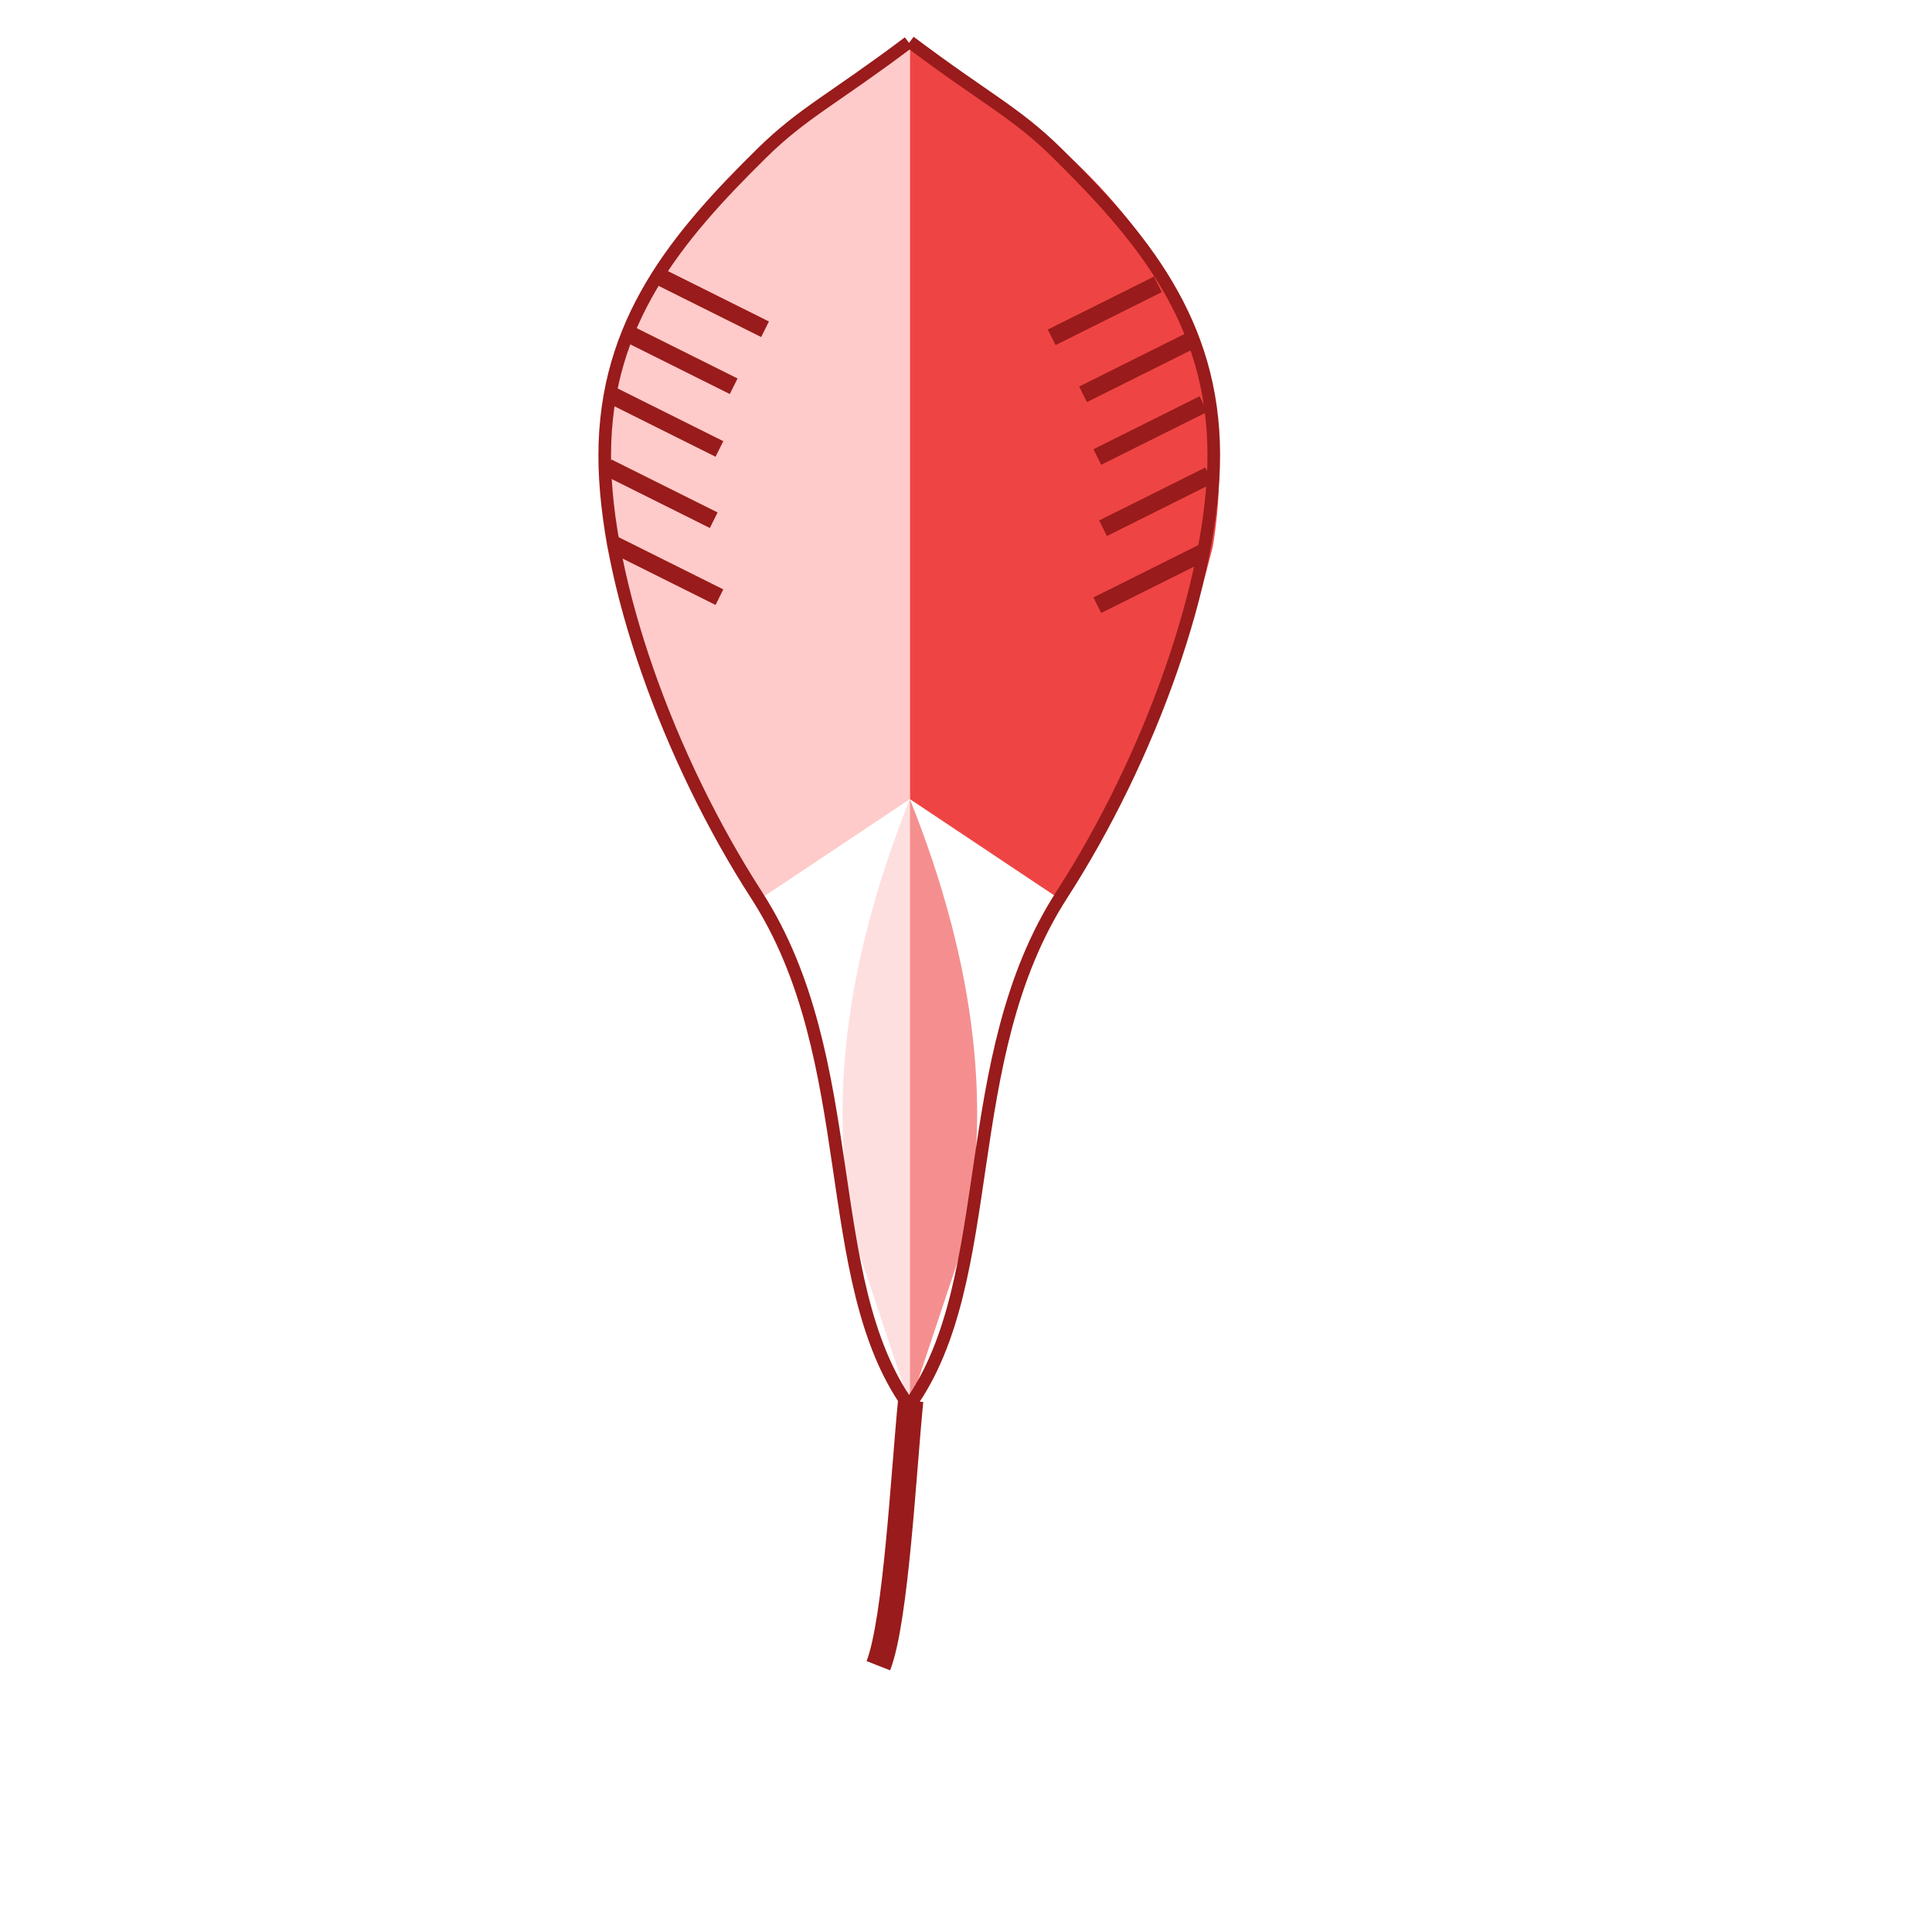
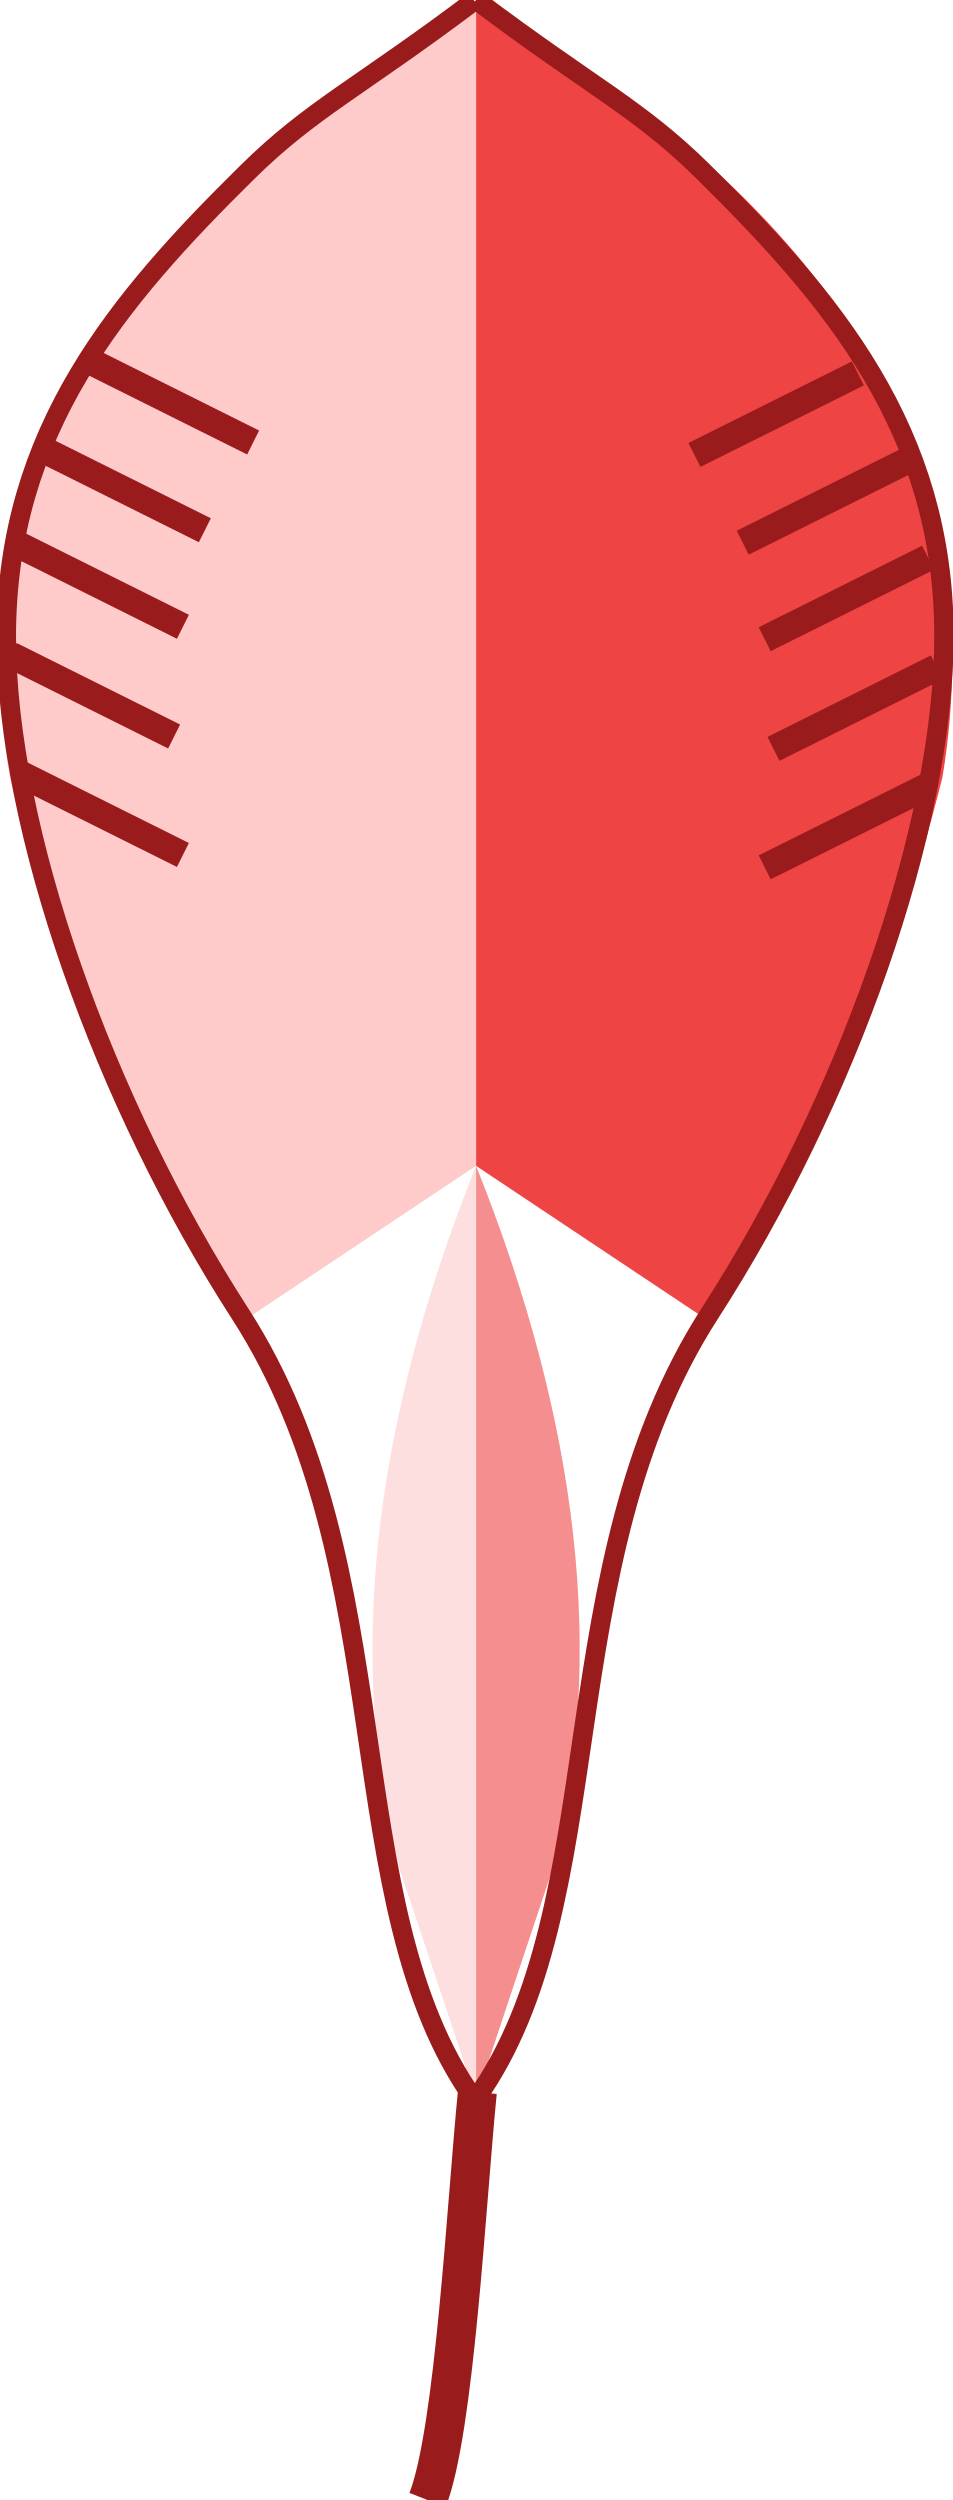
- <svg xmlns="http://www.w3.org/2000/svg" viewBox="0 0 64 64" version="1.1">
+ <svg xmlns="http://www.w3.org/2000/svg" viewBox="0 0 24.374 64" version="1.1">
  <defs />
-   <path d="M 30.14,1.385 Q 41.847,8.075 40.175,18.109 38.502,24.799 35.157,29.816 l -5.017,-3.345 z" fill="#EF4444" style="stroke-width:0.836" />
-   <path d="M 30.14,1.385 Q 18.433,8.075 20.106,18.109 q 1.672,6.69 5.017,11.707 l 5.017,-3.345 z" fill="#FECACA" style="stroke-width:0.836" />
-   <path d="m 30.14,26.471 q 3.345,8.362 1.672,15.052 l -1.672,5.017 z" fill="#EF4444" opacity="0.6" style="stroke-width:0.836" />
-   <path d="m 30.14,26.471 q -3.345,8.362 -1.672,15.052 l 1.672,5.017 z" fill="#FECACA" opacity="0.6" style="stroke-width:0.836" />
-   <path style="fill:none;stroke:#991B1B;stroke-width:0.576;stroke-dasharray:none;stroke-opacity:1" d="m 21.827,9.153 c 3.516,1.754 3.516,1.754 3.516,1.754" />
-   <path style="fill:none;stroke:#991B1B;stroke-width:0.576;stroke-dasharray:none;stroke-opacity:1" d="m 20.788,11.041 c 3.516,1.754 3.516,1.754 3.516,1.754" />
-   <path style="fill:none;stroke:#991B1B;stroke-width:0.576;stroke-dasharray:none;stroke-opacity:1" d="m 20.316,13.118 c 3.516,1.754 3.516,1.754 3.516,1.754" />
-   <path style="fill:none;stroke:#991B1B;stroke-width:0.576;stroke-dasharray:none;stroke-opacity:1" d="m 20.127,15.479 c 3.516,1.754 3.516,1.754 3.516,1.754" />
-   <path style="fill:none;stroke:#991B1B;stroke-width:0.576;stroke-dasharray:none;stroke-opacity:1" d="m 20.316,18.028 c 3.516,1.754 3.516,1.754 3.516,1.754" />
-   <path style="fill:none;stroke:#991B1B;stroke-width:0.576;stroke-dasharray:none;stroke-opacity:1" d="M 38.355,9.42 C 34.839,11.174 34.839,11.174 34.839,11.174" />
-   <path style="fill:none;stroke:#991B1B;stroke-width:0.576;stroke-dasharray:none;stroke-opacity:1" d="m 39.394,11.308 c -3.516,1.754 -3.516,1.754 -3.516,1.754" />
-   <path style="fill:none;stroke:#991B1B;stroke-width:0.576;stroke-dasharray:none;stroke-opacity:1" d="M 39.866,13.385 C 36.35,15.139 36.35,15.139 36.35,15.139" />
-   <path style="fill:none;stroke:#991B1B;stroke-width:0.576;stroke-dasharray:none;stroke-opacity:1" d="m 40.055,15.745 c -3.516,1.754 -3.516,1.754 -3.516,1.754" />
-   <path style="fill:none;stroke:#991B1B;stroke-width:0.576;stroke-dasharray:none;stroke-opacity:1" d="m 39.866,18.294 c -3.516,1.754 -3.516,1.754 -3.516,1.754" />
-   <path d="m 30.1,1.403 c -2.501,1.883 -3.508,2.332 -4.877,3.683 -2.78,2.743 -5.191,5.566 -5.191,10.003 0,4.138 2.097,10.016 5.034,14.568 3.51,5.44 2.046,12.716 5.034,16.901" fill="none" stroke="#991B1B" stroke-width="1.5" style="stroke-width:0.418;stroke-dasharray:none" />
-   <path d="m 30.14,1.385 c 2.501,1.883 3.508,2.332 4.877,3.683 2.78,2.743 5.191,5.566 5.191,10.003 0,4.138 -2.097,10.016 -5.034,14.568 -3.51,5.44 -2.046,12.716 -5.034,16.901" fill="none" stroke="#991B1B" stroke-width="1.5" style="stroke-width:0.418;stroke-dasharray:none" />
-   <path style="fill:none;fill-opacity:1;stroke:#991B1B;stroke-width:0.837;stroke-dasharray:none;stroke-opacity:1" d="m 30.168,46.401 c -0.236,2.367 -0.489,7.293 -1.072,8.778" />
+   <g transform="translate(-19.8133 0) scale(1)">
+     <g transform="translate(-3.8583 -1.6481) scale(1.1897) translate(3.2433 1.3854) scale(0.8406) translate(-3.8582 -1.6481) scale(1.1896) translate(3.2432 1.3854) scale(0.8406) translate(-3.8583 -1.6481) scale(1.1897)">
+       <path d="M 30.14,1.385 Q 41.847,8.075 40.175,18.109 38.502,24.799 35.157,29.816 l -5.017,-3.345 z" fill="#EF4444" style="stroke-width:0.836" />
+       <path d="M 30.14,1.385 Q 18.433,8.075 20.106,18.109 q 1.672,6.69 5.017,11.707 l 5.017,-3.345 z" fill="#FECACA" style="stroke-width:0.836" />
+       <path d="m 30.14,26.471 q 3.345,8.362 1.672,15.052 l -1.672,5.017 z" fill="#EF4444" opacity="0.6" style="stroke-width:0.836" />
+       <path d="m 30.14,26.471 q -3.345,8.362 -1.672,15.052 l 1.672,5.017 z" fill="#FECACA" opacity="0.6" style="stroke-width:0.836" />
+       <path style="fill:none;stroke:#991B1B;stroke-width:0.576;stroke-dasharray:none;stroke-opacity:1" d="m 21.827,9.153 c 3.516,1.754 3.516,1.754 3.516,1.754" />
+       <path style="fill:none;stroke:#991B1B;stroke-width:0.576;stroke-dasharray:none;stroke-opacity:1" d="m 20.788,11.041 c 3.516,1.754 3.516,1.754 3.516,1.754" />
+       <path style="fill:none;stroke:#991B1B;stroke-width:0.576;stroke-dasharray:none;stroke-opacity:1" d="m 20.316,13.118 c 3.516,1.754 3.516,1.754 3.516,1.754" />
+       <path style="fill:none;stroke:#991B1B;stroke-width:0.576;stroke-dasharray:none;stroke-opacity:1" d="m 20.127,15.479 c 3.516,1.754 3.516,1.754 3.516,1.754" />
+       <path style="fill:none;stroke:#991B1B;stroke-width:0.576;stroke-dasharray:none;stroke-opacity:1" d="m 20.316,18.028 c 3.516,1.754 3.516,1.754 3.516,1.754" />
+       <path style="fill:none;stroke:#991B1B;stroke-width:0.576;stroke-dasharray:none;stroke-opacity:1" d="M 38.355,9.42 C 34.839,11.174 34.839,11.174 34.839,11.174" />
+       <path style="fill:none;stroke:#991B1B;stroke-width:0.576;stroke-dasharray:none;stroke-opacity:1" d="m 39.394,11.308 c -3.516,1.754 -3.516,1.754 -3.516,1.754" />
+       <path style="fill:none;stroke:#991B1B;stroke-width:0.576;stroke-dasharray:none;stroke-opacity:1" d="M 39.866,13.385 C 36.35,15.139 36.35,15.139 36.35,15.139" />
+       <path style="fill:none;stroke:#991B1B;stroke-width:0.576;stroke-dasharray:none;stroke-opacity:1" d="m 40.055,15.745 c -3.516,1.754 -3.516,1.754 -3.516,1.754" />
+       <path style="fill:none;stroke:#991B1B;stroke-width:0.576;stroke-dasharray:none;stroke-opacity:1" d="m 39.866,18.294 c -3.516,1.754 -3.516,1.754 -3.516,1.754" />
+       <path d="m 30.1,1.403 c -2.501,1.883 -3.508,2.332 -4.877,3.683 -2.78,2.743 -5.191,5.566 -5.191,10.003 0,4.138 2.097,10.016 5.034,14.568 3.51,5.44 2.046,12.716 5.034,16.901" fill="none" stroke="#991B1B" stroke-width="1.5" style="stroke-width:0.418;stroke-dasharray:none" />
+       <path d="m 30.14,1.385 c 2.501,1.883 3.508,2.332 4.877,3.683 2.78,2.743 5.191,5.566 5.191,10.003 0,4.138 -2.097,10.016 -5.034,14.568 -3.51,5.44 -2.046,12.716 -5.034,16.901" fill="none" stroke="#991B1B" stroke-width="1.5" style="stroke-width:0.418;stroke-dasharray:none" />
+       <path style="fill:none;fill-opacity:1;stroke:#991B1B;stroke-width:0.837;stroke-dasharray:none;stroke-opacity:1" d="m 30.168,46.401 c -0.236,2.367 -0.489,7.293 -1.072,8.778" />
+     </g>
+   </g>
</svg>
